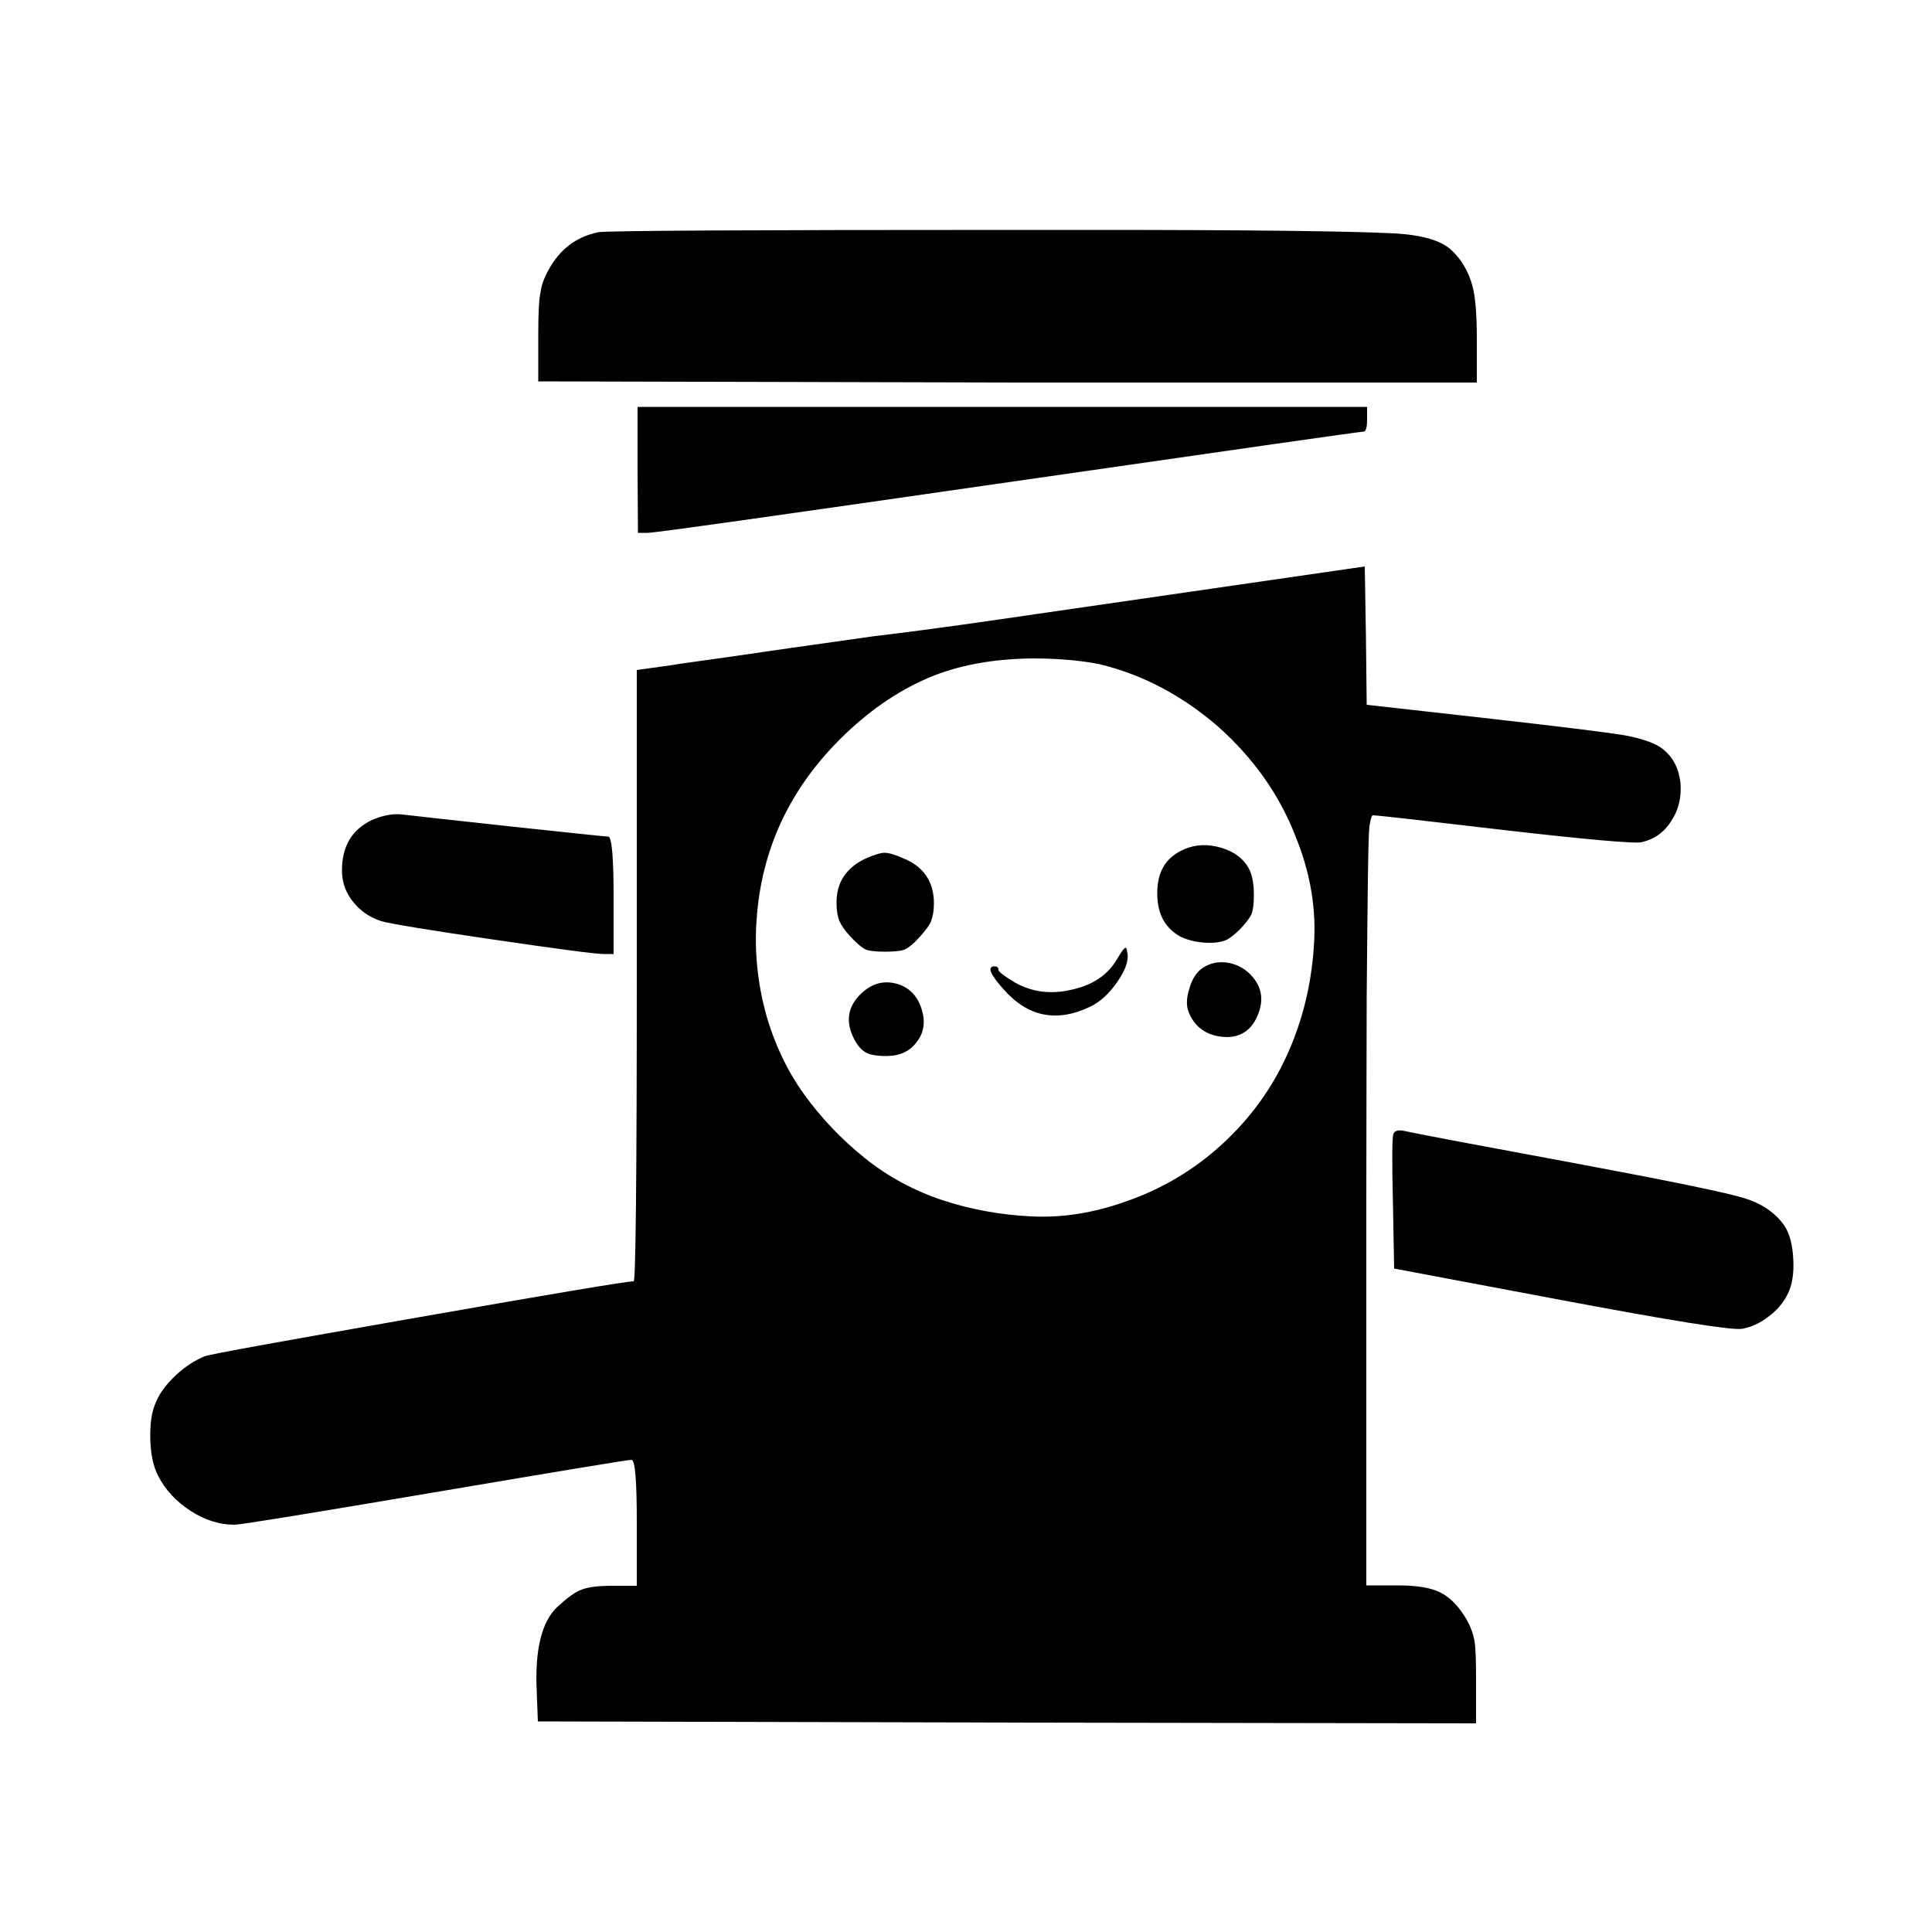
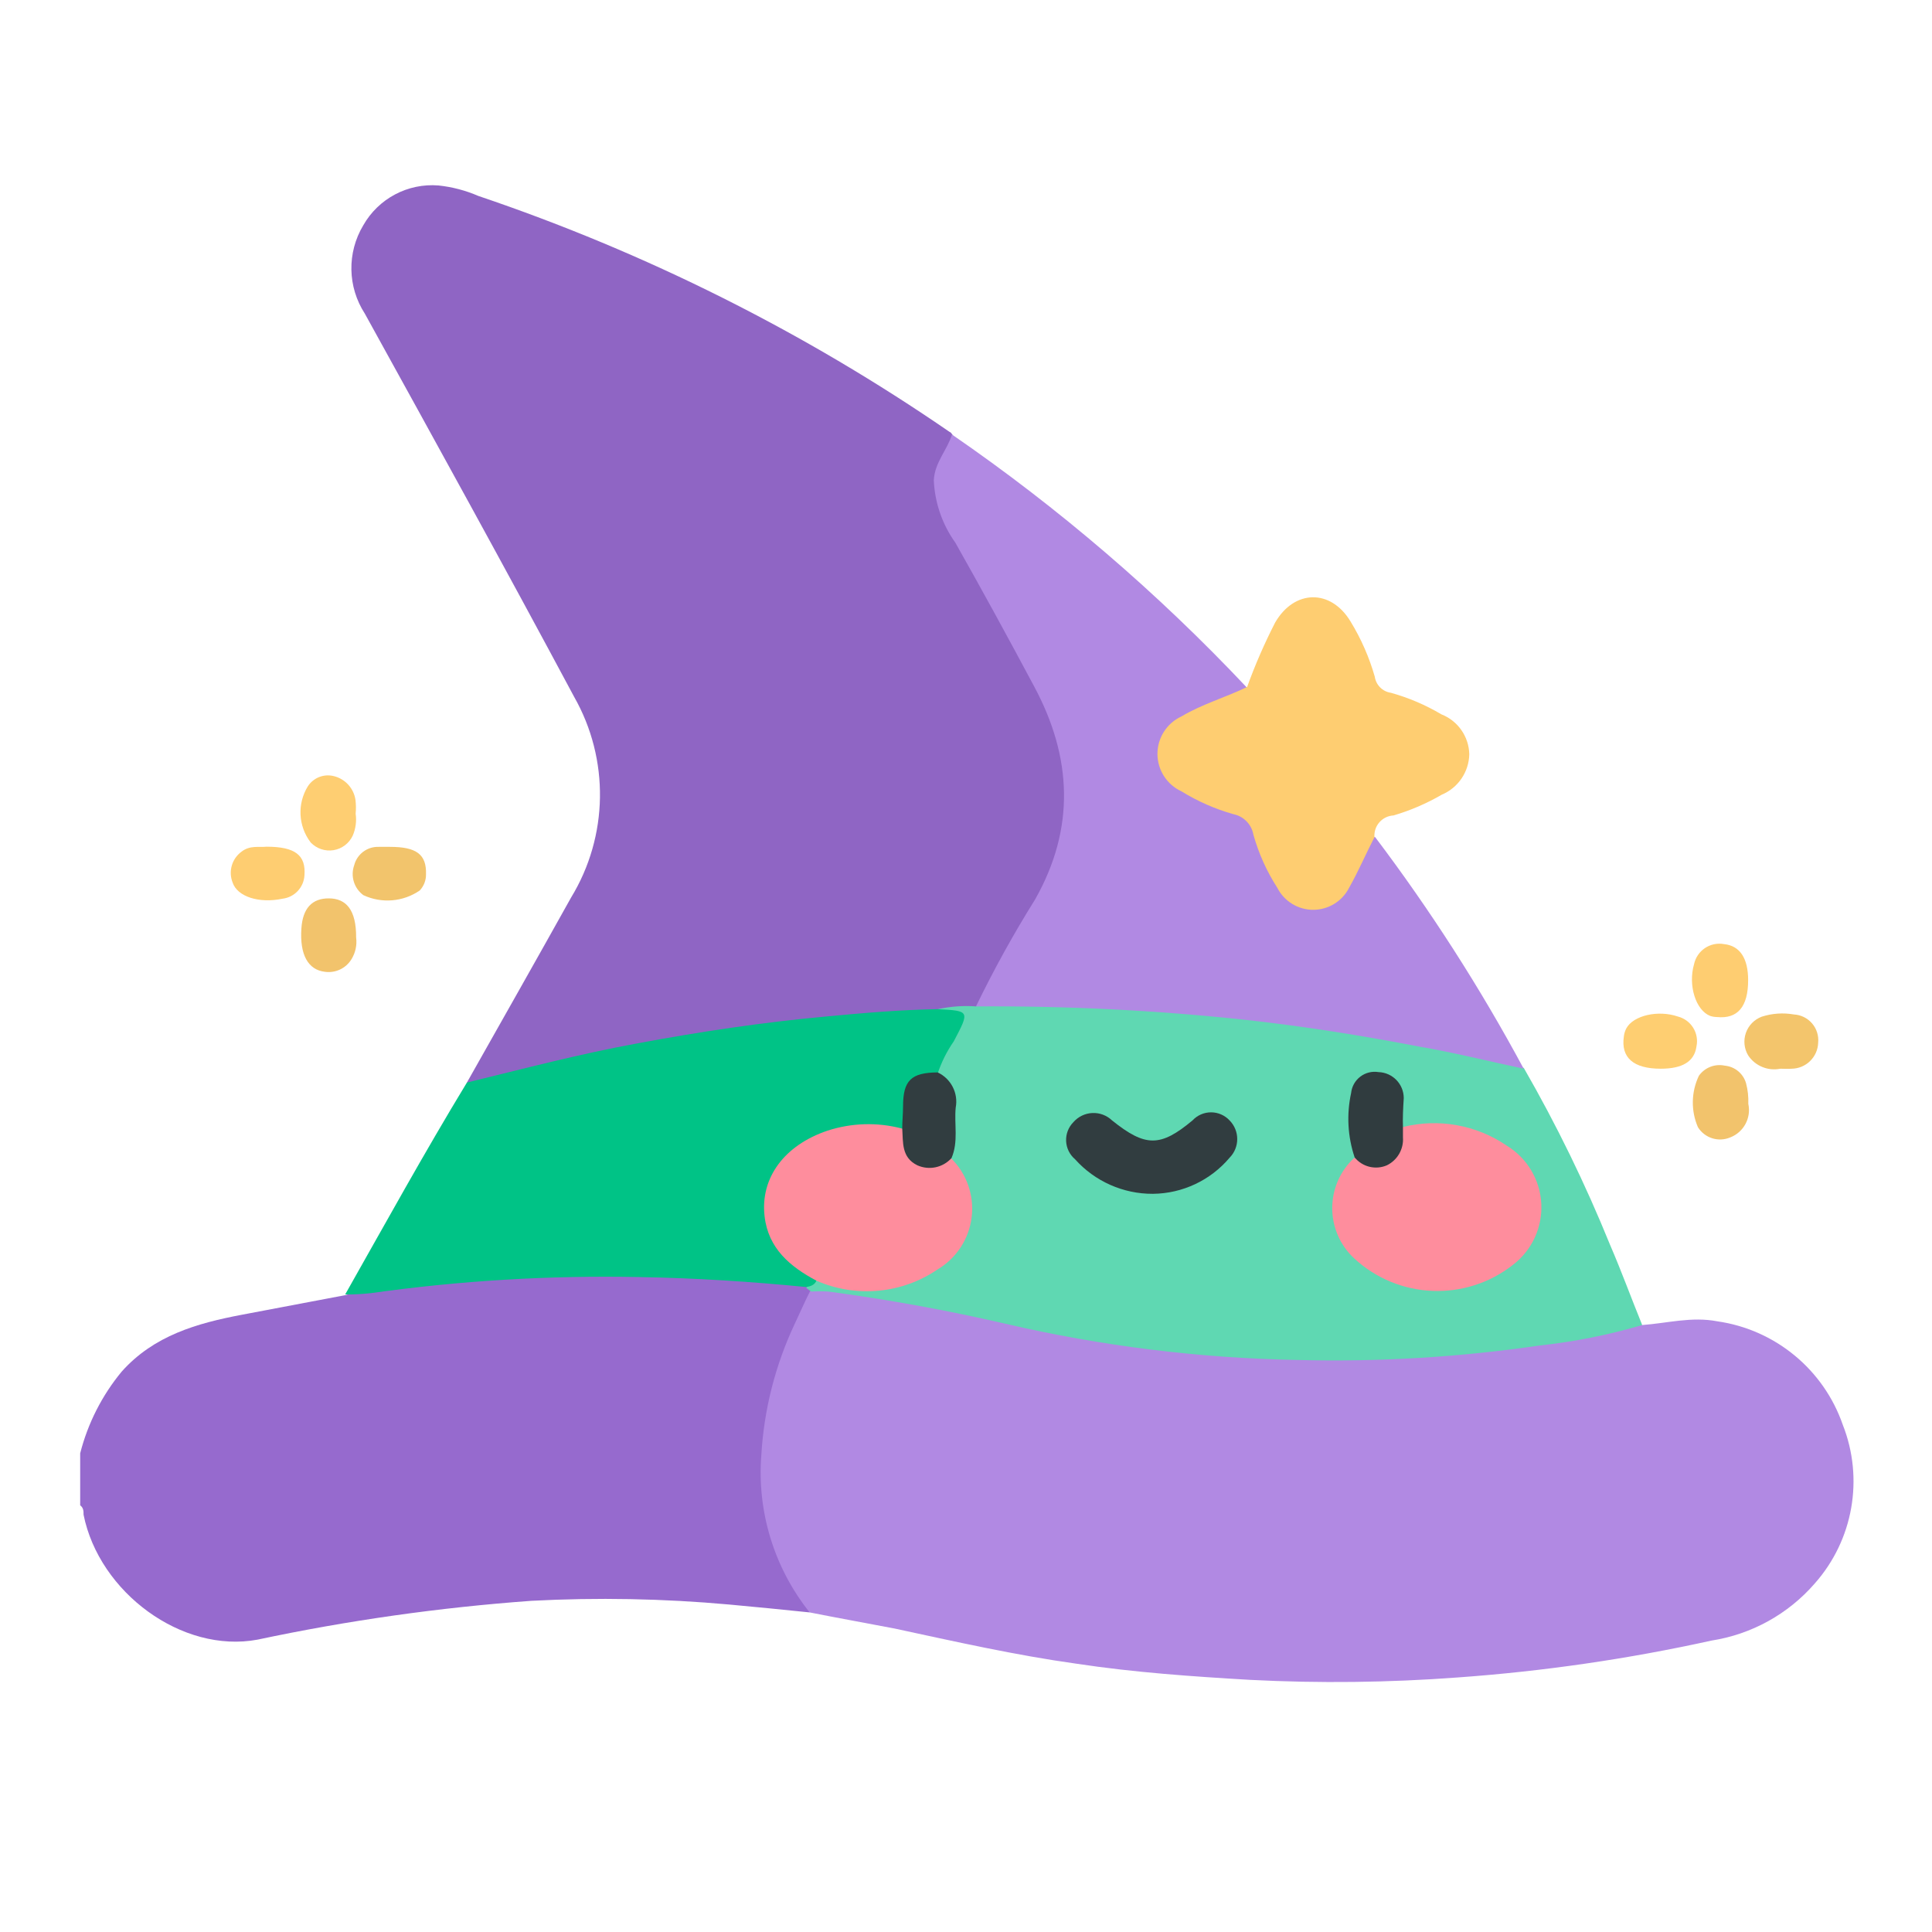
- <svg xmlns="http://www.w3.org/2000/svg" version="1.1" id="图层_1" x="0px" y="0px" viewBox="0 0 500 500" style="enable-background:new 0 0 500 500;" xml:space="preserve">
-   <path d="M154.8,60.1c2-0.4,38.1-0.6,108.2-0.6h19.3c40.7,0,66.8,0.3,78.5,0.9c7.4,0.4,12.3,1.9,14.9,4.4l0.9,0.9  c2.1,2.3,3.6,5.1,4.4,8.1c0.8,2.7,1.2,7.3,1.2,13.7v11.5H260.7l-121.4-0.3V86.4c0-5.5,0.2-9.1,0.6-10.8c0.2-1.7,0.9-3.7,2.1-5.8  C144.9,64.5,149.1,61.3,154.8,60.1z M165,121.6v-16.3h94.4h94.4v3.2c0,2.1-0.3,3.2-0.9,3.2c-0.9,0-31.5,4.4-92,13.1  c-60.3,8.7-91.4,13.1-93.3,13.1h-2.5L165,121.6L165,121.6z M268.3,158.9l84.9-12.3l0.3,17.9l0.2,17.9l30.3,3.4  c19.5,2.2,31.7,3.7,36.5,4.5c4.7,0.9,8.1,2.1,9.9,3.6c2.7,2.2,4.1,5.1,4.5,8.7c0.3,3.6-0.4,6.9-2.4,9.9c-1.9,3-4.5,4.8-7.9,5.5  c-2,0.3-13.8-0.7-35.5-3.2c-21.3-2.5-32.6-3.8-33.8-3.8c-0.3,0-0.6,0.9-0.9,2.9c-0.2,2-0.3,6.7-0.4,14.3c-0.1,7.6-0.2,17.5-0.3,29.5  c0,12.1-0.1,29.7-0.1,52.9v99.7h8.3c4.8,0,8.5,0.6,11,1.9c2.5,1.3,4.7,3.6,6.7,7c1,1.8,1.7,3.7,2,5.5c0.3,1.8,0.4,5.1,0.4,10V446  l-121.4-0.2l-121.4-0.3l-0.3-7.9c-0.5-10.7,1.3-17.9,5.3-21.7c2.5-2.3,4.6-3.9,6.3-4.5c1.8-0.7,4.4-1,7.9-1h6.4v-16.3  c0-10.8-0.4-16.3-1.4-16.3c-0.9,0-17.9,2.8-50.9,8.4c-33.1,5.6-50.3,8.4-51.8,8.4c-3.9,0-7.7-1.2-11.4-3.6c-3.7-2.4-6.5-5.4-8.4-9.1  c-1.2-2.3-1.9-5.5-2-9.4s0.3-7.2,1.5-9.7c0.9-2.3,2.7-4.6,5.1-6.9c2.5-2.3,5-3.9,7.5-4.9c1.6-0.6,20.1-3.9,55.4-10.1  c35.3-6.2,53.8-9.3,55.6-9.3c0.5,0,0.8-26.4,0.8-79.1v-79.1l9.3-1.3c1.5-0.3,6.3-0.9,14.6-2.1c8.2-1.2,20.7-3,37.1-5.3  C242.5,162.7,256.6,160.6,268.3,158.9L268.3,158.9z M284.6,171.9c-4.5-0.9-10.3-1.5-17.3-1.5c-10.2,0.1-19.3,1.7-27.2,5.1  s-15.5,8.6-22.8,15.9c-13.1,13.1-20.3,28.7-21.5,46.7c-0.6,8.3,0.3,16.4,2.4,24.2c2.2,7.8,5.5,14.8,9.9,20.9  c4.4,6.1,9.6,11.6,15.7,16.5c6.1,4.9,12.9,8.5,20.1,10.9c7.3,2.4,14.9,3.8,23,4.2c8.1,0.4,16.1-0.9,24.3-3.8  c9.3-3.2,17.7-8.1,25.1-14.9c7.4-6.8,12.9-14.5,16.8-23.1c3.9-8.6,6.2-17.8,6.9-27.7c0.8-9.9-0.9-19.5-4.7-28.8  c-4.2-10.9-11-20.4-20.1-28.5C305.8,179.9,295.7,174.6,284.6,171.9L284.6,171.9z M305.4,220.3c2.8-1.5,6-2,9.5-1.2s6.2,2.4,7.9,5  c1.1,1.6,1.7,4.1,1.7,7.5c0,2.2-0.2,3.9-0.6,4.9c-0.4,1-1.4,2.3-2.9,3.9c-1.5,1.5-2.7,2.4-3.7,2.9c-1,0.4-2.4,0.7-4.1,0.7  c-2.8,0-5.3-0.5-7.5-1.5c-4-2.1-6.1-5.7-6.2-10.9C299.4,226.1,301.3,222.5,305.4,220.3z M224.2,222.1c2.1-0.9,3.7-1.4,4.7-1.4  s2.6,0.4,4.8,1.4c5.3,2.1,8,6.1,8,11.7c0,1.9-0.3,3.4-0.7,4.5c-0.4,1.1-1.5,2.5-2.9,4.1c-1.6,1.8-2.9,2.8-3.9,3.3  c-0.9,0.4-2.7,0.6-5.1,0.6c-2.5,0-4.2-0.2-5.1-0.6c-0.9-0.4-2.2-1.5-3.9-3.3c-1.5-1.6-2.4-3-2.9-4.1c-0.4-1.1-0.7-2.6-0.7-4.5  C216.4,228.4,219,224.5,224.2,222.1z M289.1,248.2c1.1-1.9,1.8-2.8,2.1-2.9c0.3-0.1,0.4,0.3,0.5,1c0,0.1,0,0.3,0.1,0.4  c0.3,2-0.6,4.5-2.7,7.5c-2.1,3-4.4,5.1-6.9,6.3c-8.7,4.2-16.2,2.7-22.5-4.5c-3.5-3.9-4.3-5.9-2.3-5.9c0.7,0,1,0.3,1,0.9  c0,0.5,1.5,1.6,4.3,3.3c4.5,2.5,9.4,3.1,14.8,1.8C282.9,254.9,286.8,252.2,289.1,248.2z M311.1,250.6c1.9-1.3,4-1.8,6.3-1.5  c2.3,0.3,4.4,1.3,6.1,3c3.3,3.3,3.8,7.2,1.5,11.7c-1.8,3.4-4.8,5-8.9,4.5c-4.2-0.5-7-2.7-8.5-6.4c-0.6-1.6-0.6-3.6,0.2-6  C308.5,253.3,309.7,251.6,311.1,250.6z M222.6,257.4c2.7-2.7,5.7-3.7,9.1-2.9c3.3,0.8,5.6,2.9,6.8,6.6c1,3.2,0.7,6-1.2,8.5  c-1.8,2.5-4.5,3.7-7.9,3.7c-2.4,0-4.2-0.3-5.3-0.9s-2.1-1.7-3-3.4C218.8,264.6,219.3,260.7,222.6,257.4z M96.3,212.2  c2.8-1.2,5.4-1.7,7.9-1.4c2.7,0.3,12.2,1.4,28.1,3.1s24.3,2.6,25.1,2.6c0.9,0,1.4,5.1,1.4,15.2v15.2h-2.5c-2.2,0-11.9-1.3-29-3.8  c-17.1-2.5-26.6-4.1-28.6-4.7c-3.1-1-5.5-2.7-7.4-5.1c-1.9-2.4-2.8-5.1-2.8-8C88.5,219.1,91,214.7,96.3,212.2z M360.6,293.5  c0.3-0.8,1.1-1.1,2.4-0.9c4.1,0.9,19.5,3.8,46.5,8.8c23.5,4.4,37.5,7.3,42,8.7c4.5,1.4,8,3.8,10.3,7.1c1.4,2.1,2.1,5,2.3,8.7  c0.2,3.7-0.3,6.8-1.5,9.1c-1.1,2.2-2.7,4.1-5,5.8c-2.2,1.7-4.5,2.7-6.8,3.1c-2.7,0.4-18.3-2.1-47-7.5l-43-8.1l-0.3-16.7  C360.2,300.3,360.3,294.3,360.6,293.5L360.6,293.5z" />
+ <svg xmlns="http://www.w3.org/2000/svg" id="图层_1" data-name="图层 1" viewBox="0 0 120 120">
+   <defs>
+     <style>.cls-1{fill:#966ace;}.cls-2{fill:#8f65c4;}.cls-3{fill:#b189e3;}.cls-4{fill:#5fd8b2;}.cls-5{fill:#00c386;}.cls-6{fill:#fecd71;}.cls-7{fill:#fece72;}.cls-8{fill:#f2c36c;}.cls-9{fill:#fece71;}.cls-10{fill:#f3c56c;}.cls-11{fill:#f2c46c;}.cls-12{fill:#fe8d9d;}.cls-13{fill:#313d40;}.cls-14{fill:#303c3f;}</style>
+   </defs>
+   <path class="cls-1" d="M50.29,100.15c-1.67-.17-3.33-.34-5-.49A86,86,0,0,0,33,99.43a125.48,125.48,0,0,0-17,2.41c-4.69.88-9.84-2.93-10.81-7.76,0-.21,0-.43-.21-.58V90.27a13,13,0,0,1,2.58-5.08c2-2.24,4.67-3,7.47-3.53l6.49-1.23a10.86,10.86,0,0,1,4.09-.75A101.17,101.17,0,0,1,39.12,79a76.55,76.55,0,0,1,10.8.73.79.79,0,0,1,.44.34c.25.67-.18,1.17-.44,1.7a21.74,21.74,0,0,0-2.33,9.94,12.77,12.77,0,0,0,2.09,7C50,99.15,50.41,99.53,50.29,100.15Z" />
+   <path class="cls-2" d="M29,67.24c2.16-3.83,4.33-7.65,6.47-11.49a12.29,12.29,0,0,0,.19-12.47c-4.28-8-8.63-15.88-13-23.8A5.18,5.18,0,0,1,22.56,14a4.92,4.92,0,0,1,4.68-2.48,8.51,8.51,0,0,1,2.47.65A118.68,118.68,0,0,1,59,26.84c.06,0,.1.1.15.15.28.48-.08.82-.28,1.18a4.06,4.06,0,0,0,.06,4.2q2.88,5.15,5.66,10.36a13,13,0,0,1-.23,13.6c-1.08,1.81-2.1,3.66-3.16,5.49a1.9,1.9,0,0,1-.64.84c-.75.3-1.57,0-2.33.29-4.15.2-8.29.55-12.4,1.13a138.75,138.75,0,0,0-15.38,3.13C30,67.34,29.49,67.63,29,67.24Z" />
+   <path class="cls-3" d="M50.29,100.15a13.93,13.93,0,0,1-3-9.81,22.1,22.1,0,0,1,2.08-8.13c.32-.68.62-1.37.94-2,1-.67,2-.08,3,0,5.77.65,11.34,2.42,17.1,3.19a96.27,96.27,0,0,0,16.62.71,78.09,78.09,0,0,0,13.1-1.65A3.71,3.71,0,0,1,102,82.3c1.55-.11,3.06-.54,4.67-.23a9.7,9.7,0,0,1,7.79,6.43,9.57,9.57,0,0,1-1.74,9.85,10.67,10.67,0,0,1-6.42,3.55,109.24,109.24,0,0,1-15.76,2.29,102.46,102.46,0,0,1-12.88.15c-3.6-.21-7.2-.46-10.77-1-3.81-.53-7.57-1.38-11.33-2.19C53.79,100.81,52,100.49,50.29,100.15Z" />
+   <path class="cls-4" d="M102,82.3a36.18,36.18,0,0,1-6.36,1.27,88.24,88.24,0,0,1-15.06.9,87.07,87.07,0,0,1-18.13-2.25q-5.46-1.26-11-2a9.51,9.51,0,0,0-1.07,0L50.08,80a1,1,0,0,1,.77-.58,9.55,9.55,0,0,0,5.7.06,5,5,0,0,0,3.57-4.91A8.14,8.14,0,0,0,59,71.92c0-.85.05-1.7.08-2.55a3.25,3.25,0,0,0-.9-2.61c-.23-.92.55-1.47.84-2.2a5.59,5.59,0,0,1,.47-.82c.27-.45.23-.73-.38-.75-.3,0-.65,0-.85-.31a8.29,8.29,0,0,1,2.38-.17,1.35,1.35,0,0,1,.9-.31c2,0,4-.05,6,.1,2.71.19,5.43.25,8.15.52a123,123,0,0,1,17.78,3,4.46,4.46,0,0,1,1.18.52A89.37,89.37,0,0,1,100,77.31C100.73,79,101.32,80.63,102,82.3Z" />
+   <path class="cls-3" d="M94.64,66.38c-2.16-.46-4.31-1-6.47-1.37-3.57-.69-7.15-1.26-10.76-1.66a147.15,147.15,0,0,0-16.79-.84,70.35,70.35,0,0,1,3.67-6.64c2.51-4.43,2.3-8.85-.06-13.24-1.6-3-3.24-6-4.89-8.92A7.21,7.21,0,0,1,58,29.83c.06-1.12.83-1.87,1.13-2.84a113.69,113.69,0,0,1,18.3,15.7c0,.59-.56.58-.92.71a17.2,17.2,0,0,0-2.93,1.33,2.27,2.27,0,0,0-.16,4.13,10.07,10.07,0,0,0,3,1.37,2.21,2.21,0,0,1,1.72,1.7A10.28,10.28,0,0,0,79.6,55a2.24,2.24,0,0,0,4,0,13,13,0,0,0,1.12-2.2c.14-.32.13-.82.69-.81A111.58,111.58,0,0,1,94.64,66.38Z" />
+   <path class="cls-5" d="M58.24,62.68c2,.11,2,.1,1,2a7.85,7.85,0,0,0-1,2,1.18,1.18,0,0,1-.65.32,1.5,1.5,0,0,0-1.19,1.65A2.68,2.68,0,0,1,56.21,70c-.41.38-.88.17-1.33.13a7,7,0,0,0-5.59,1.64A4.08,4.08,0,0,0,49.1,78c.51.54,1.31.76,1.62,1.51-.1.3-.36.38-.64.43-3.45-.34-6.91-.56-10.37-.62a104.57,104.57,0,0,0-16.68,1,14,14,0,0,1-1.59.08C23.93,76,26.37,71.57,29,67.24c3.53-.86,7-1.78,10.62-2.44,3.86-.72,7.74-1.3,11.65-1.66C53.6,62.92,55.92,62.72,58.24,62.68Z" />
+   <path class="cls-6" d="M85.37,52c-.52,1-1,2.13-1.58,3.15a2.5,2.5,0,0,1-4.45,0,12.18,12.18,0,0,1-1.49-3.31,1.58,1.58,0,0,0-1.24-1.27,12.71,12.71,0,0,1-3.23-1.42,2.56,2.56,0,0,1,0-4.65c1.29-.77,2.74-1.18,4.08-1.83a34.4,34.4,0,0,1,1.74-4c1.19-2.06,3.46-2.11,4.69-.06a13.89,13.89,0,0,1,1.5,3.42,1.18,1.18,0,0,0,1,1,13,13,0,0,1,3.14,1.34,2.73,2.73,0,0,1,1.73,2.48,2.79,2.79,0,0,1-1.71,2.51,13.63,13.63,0,0,1-3,1.29A1.25,1.25,0,0,0,85.37,52Z" />
+   <path class="cls-7" d="M22.09,50.54a2.53,2.53,0,0,1-.18,1.36,1.6,1.6,0,0,1-2.61.43,3.08,3.08,0,0,1-.18-3.49,1.49,1.49,0,0,1,1.59-.64,1.79,1.79,0,0,1,1.37,1.49A4,4,0,0,1,22.09,50.54Z" />
+   <path class="cls-8" d="M108.59,68.56a1.82,1.82,0,0,1-1.13,2.09,1.62,1.62,0,0,1-2-.64,3.86,3.86,0,0,1,.06-3.19,1.57,1.57,0,0,1,1.61-.63,1.52,1.52,0,0,1,1.32,1.09A4.29,4.29,0,0,1,108.59,68.56Z" />
+   <path class="cls-8" d="M22.12,58.23a2.06,2.06,0,0,1-.29,1.35,1.66,1.66,0,0,1-1.65.78c-1.05-.12-1.57-1.07-1.46-2.69.08-1.25.66-1.88,1.72-1.87S22.13,56.51,22.12,58.23Z" />
+   <path class="cls-9" d="M103.15,66.38c-1.7,0-2.48-.69-2.29-2a1.45,1.45,0,0,1,.15-.5c.44-.82,2-1.16,3.21-.74A1.58,1.58,0,0,1,105.37,65C105.24,65.94,104.49,66.38,103.15,66.38Z" />
+   <path class="cls-10" d="M110.58,66.38a1.94,1.94,0,0,1-2-.83,1.66,1.66,0,0,1,.84-2.4,4.16,4.16,0,0,1,2-.14,1.6,1.6,0,0,1,1.51,1.75,1.67,1.67,0,0,1-1.66,1.62C111.06,66.4,110.85,66.38,110.58,66.38Z" />
+   <path class="cls-6" d="M108.58,60.88c0,1.65-.65,2.42-1.94,2.29a1.42,1.42,0,0,1-.42-.07c-.89-.35-1.38-1.89-1-3.21a1.61,1.61,0,0,1,1.86-1.25C108.07,58.74,108.58,59.52,108.58,60.88Z" />
+   <path class="cls-11" d="M24.22,52.6c1.65,0,2.28.47,2.24,1.71a1.43,1.43,0,0,1-.39,1,3.54,3.54,0,0,1-3.5.29A1.63,1.63,0,0,1,22,53.74a1.52,1.52,0,0,1,1.52-1.14Z" />
+   <path class="cls-6" d="M16.55,52.59c1.79,0,2.46.53,2.36,1.79a1.55,1.55,0,0,1-1.36,1.44c-1.46.31-2.81-.13-3.1-1A1.63,1.63,0,0,1,15,52.9C15.52,52.49,16.09,52.64,16.55,52.59Z" />
+   <path class="cls-12" d="M50.72,79.55c-1.64-.87-3-2-3.23-4-.28-2.39,1.23-4.42,3.9-5.32A8.18,8.18,0,0,1,56,70.09c.33.14.29.45.34.72.28,1.33.84,1.66,2.11,1.24a1,1,0,0,1,.61-.12,4.39,4.39,0,0,1-.83,6.92A7.8,7.8,0,0,1,50.72,79.55Z" />
+   <path class="cls-12" d="M87.14,70a8,8,0,0,1,6.45,1.16A4.49,4.49,0,0,1,94,78.54a7.6,7.6,0,0,1-9.9-.39,4.25,4.25,0,0,1,0-6.22s.07,0,.1,0c2.08.5,2.08.5,2.8-1.63A.43.43,0,0,1,87.14,70Z" />
+   <path class="cls-13" d="M71.61,74.15A6.45,6.45,0,0,1,66.77,72a1.57,1.57,0,0,1-.1-2.3,1.66,1.66,0,0,1,2.4-.11c2.07,1.66,3,1.67,5,0a1.57,1.57,0,0,1,2.3,0,1.65,1.65,0,0,1,0,2.32A6.31,6.31,0,0,1,71.61,74.15Z" />
+   <path class="cls-14" d="M87.14,70c0,.22,0,.43,0,.64a1.79,1.79,0,0,1-1,1.74,1.71,1.71,0,0,1-2-.49,7.53,7.53,0,0,1-.22-4,1.47,1.47,0,0,1,1.7-1.3,1.62,1.62,0,0,1,1.57,1.61C87.15,68.82,87.12,69.43,87.14,70Z" />
+   <path class="cls-13" d="M59.1,71.93a1.84,1.84,0,0,1-2.12.45c-1-.49-.88-1.42-.94-2.29,0-.46.05-.91.05-1.37,0-1.62.51-2.1,2.15-2.11a2,2,0,0,1,1.12,2.19C59.26,69.84,59.54,70.91,59.1,71.93Z" />
</svg>
